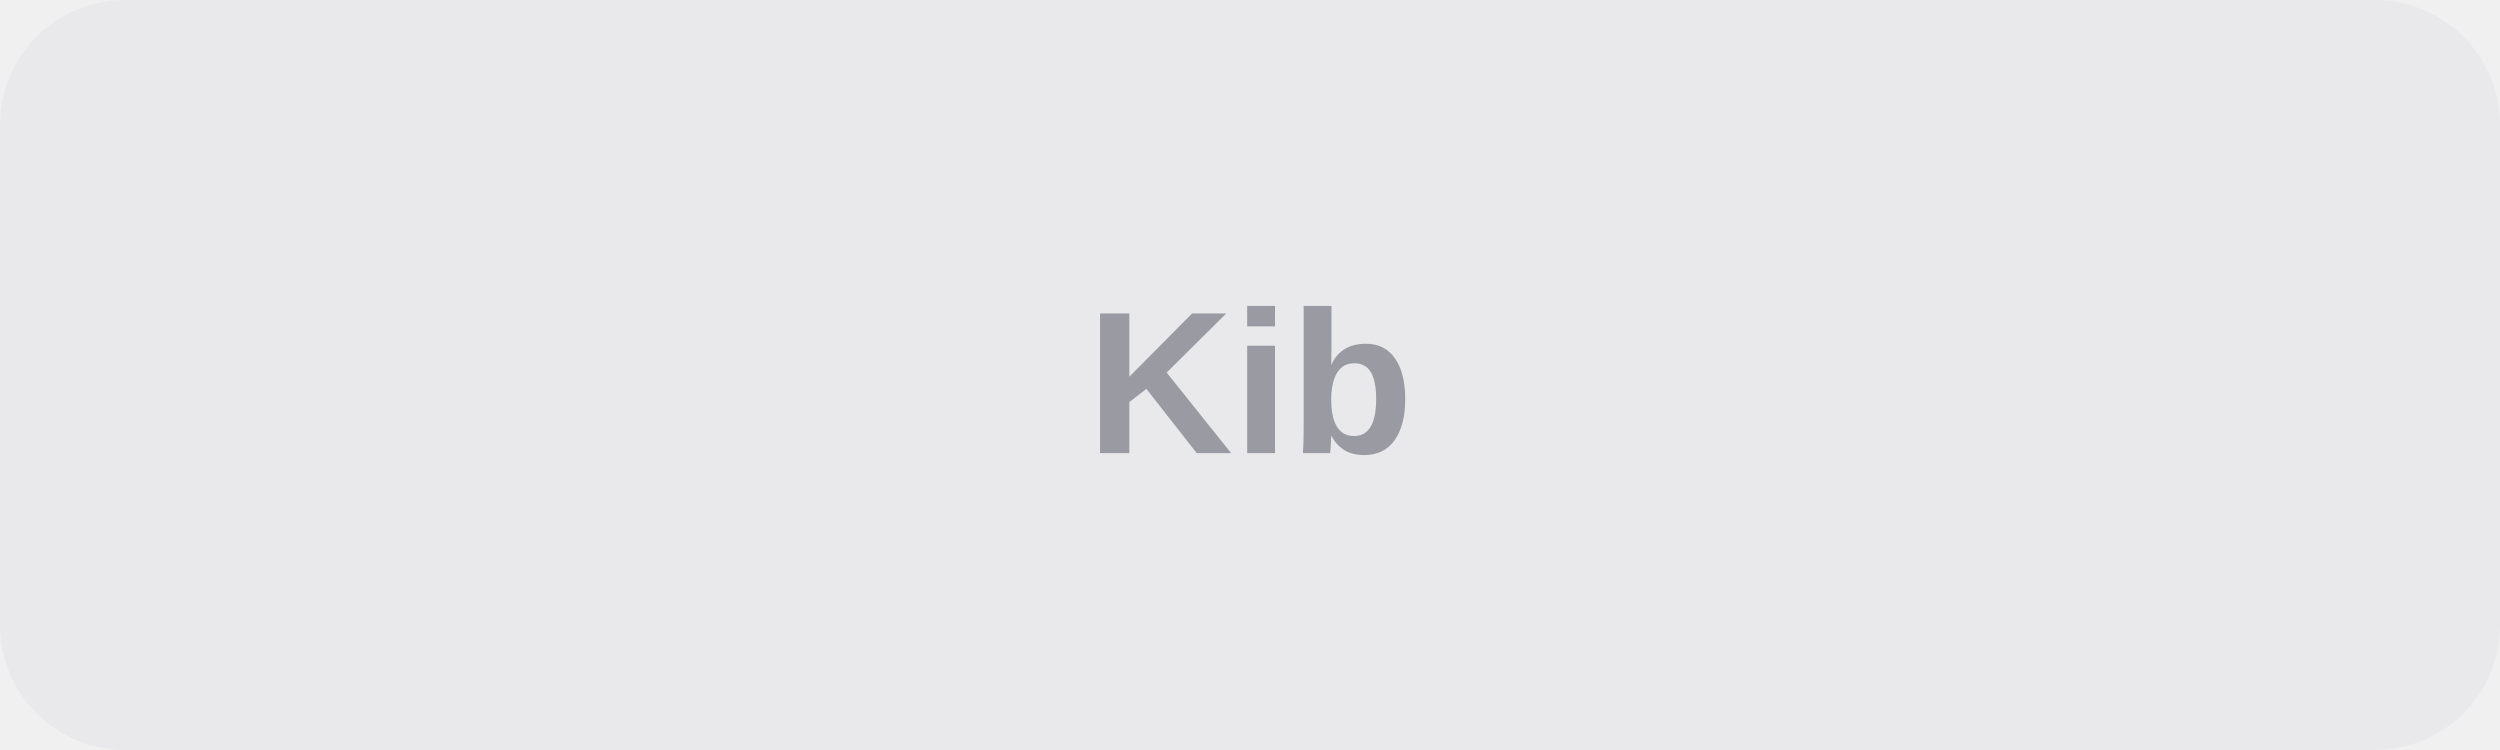
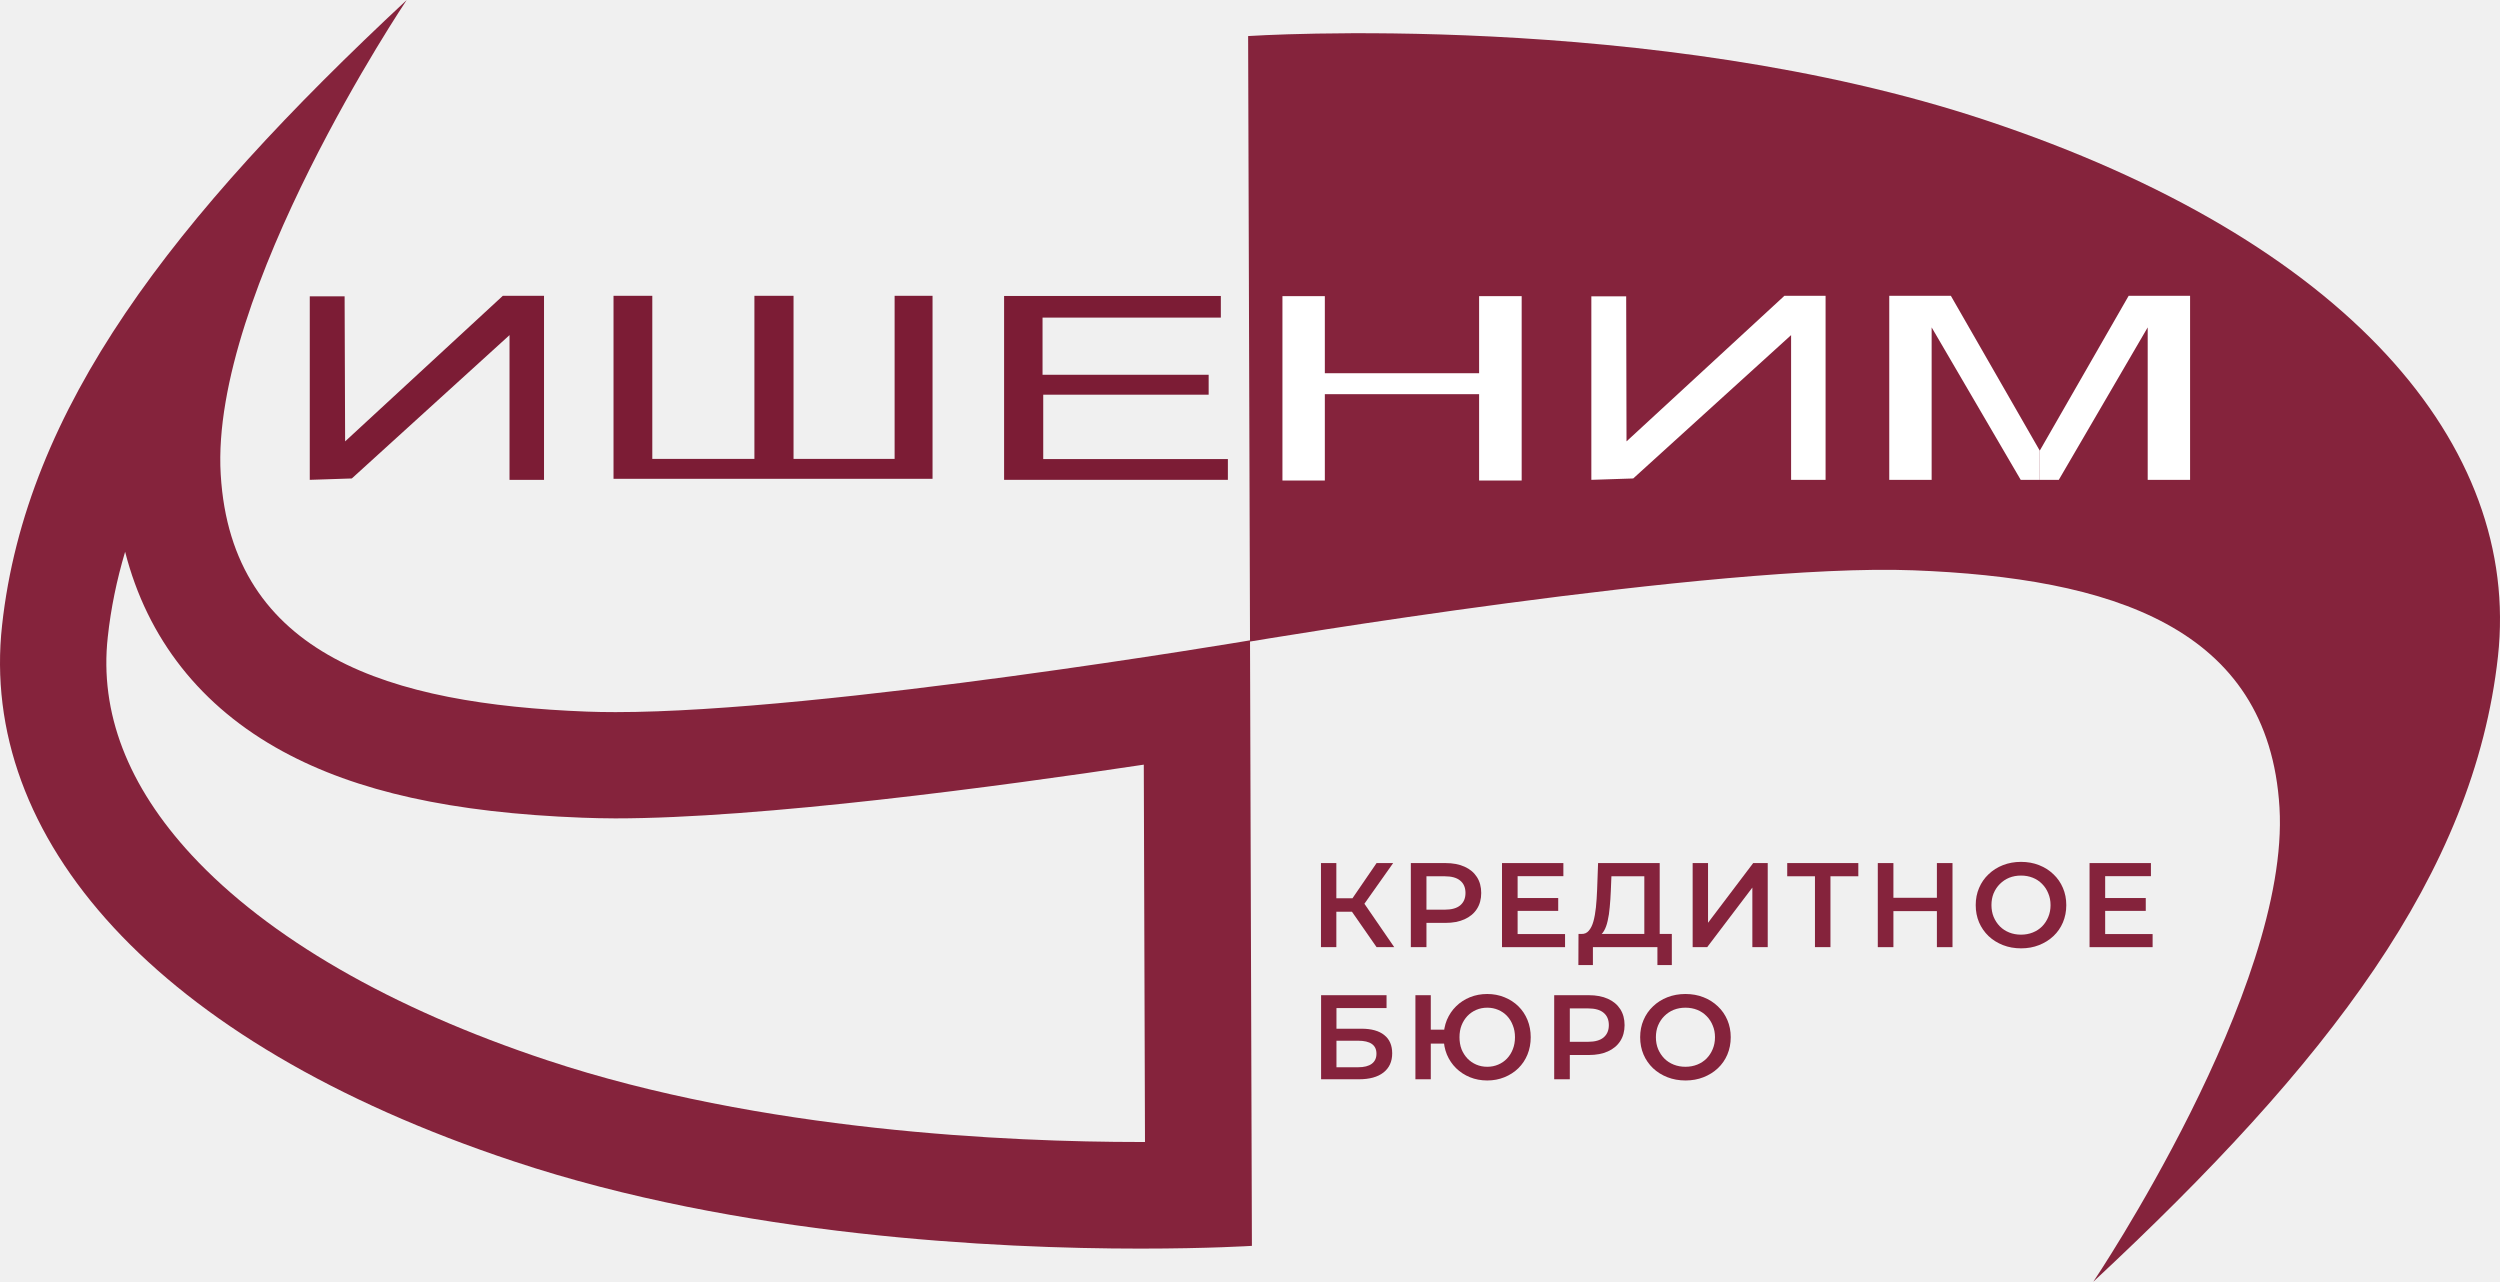
- <svg xmlns="http://www.w3.org/2000/svg" viewBox="0 0 160 48" role="img" aria-label="Kib logo placeholder">
-   <rect width="160" height="48" rx="8" fill="#e9e9ec" />
-   <text x="80" y="29" font-family="Arial, sans-serif" font-size="13" font-weight="600" fill="#9a9aa3" text-anchor="middle">Kib</text>
- </svg>
+ <svg xmlns="http://www.w3.org/2000/svg" width="1457" height="747" viewBox="0 0 1457 747" fill="none">\n' +
+                           '<path d="M727.408 21.012C727.408 21.012 962.84 5.403 1157.47 70.138C1368.19 140.175 1469.31 259.739 1455.81 382.605C1441.8 509.373 1356.59 619.732 1219.97 747C1219.97 747 1334.79 576.309 1328.49 470.652C1322.19 364.996 1229.78 336.781 1115.16 332.378C1000.54 327.976 728.508 373.9 728.508 373.9L727.408 21.012Z" fill="#85233C" />\n' +
+                           '<path d="M72.92 321.572C85.822 372.199 117.126 412.021 164.833 437.935C207.938 461.347 263.346 473.654 339.356 476.555C345.357 476.755 351.858 476.955 358.559 476.955C443.57 476.955 582.189 458.345 666.6 445.639L667.3 665.556C666.3 665.556 665.4 665.556 664.4 665.556C588.89 665.556 443.67 659.353 318.953 617.931C227.741 587.715 156.131 546.293 111.725 498.367C74.421 458.045 57.918 415.222 62.819 371.199C64.619 354.49 68.02 338.081 72.92 321.572ZM237.042 0C100.424 127.368 15.113 237.727 1.211 364.395C-12.391 487.361 88.722 606.925 299.551 676.862C430.868 720.586 580.888 727.69 664.5 727.69C704.705 727.69 729.608 726.089 729.608 726.089L728.508 373.2C728.508 373.2 480.975 415.022 358.759 415.022C352.858 415.022 347.157 414.922 341.956 414.722C227.341 410.32 134.829 382.105 128.628 276.448C122.327 170.691 237.042 0 237.042 0Z" fill="#85233C" />\n' +
+                           '<path d="M200.838 172.693H180.535V279.65L205.038 278.85L296.951 195.305V279.65H317.053V172.393H293.05L201.138 257.238L200.838 172.693Z" fill="#7C1C35" />\n' +
+                           '<path d="M357.559 172.393H380.162V267.443H439.67V172.393H462.473V267.443H521.381V172.393H543.484V279.05H357.559V172.393Z" fill="#7C1C35" />\n' +
+                           '<path d="M585.189 172.492V279.65H715.607V267.543H607.993V230.023H704.405V218.417H607.592V185.099H711.506V172.492H585.189Z" fill="#7C1C35" />\n' +
+                           '<path d="M947.736 172.693H927.434V279.65L951.837 278.85L1043.85 195.305V279.65H1063.95V172.393H1039.95L947.936 257.238L947.736 172.693Z" fill="white" />\n' +
+                           '<path d="M886.829 172.492V280.05H862.026V229.723H772.113V280.05H747.41V172.592H772.113V217.516H862.026V172.592H886.829V280.15" fill="white" />\n' +
+                           '<path d="M1188.77 262.641L1136.96 172.393H1101.06V279.65H1125.76V190.802L1177.67 279.65H1188.77" fill="white" />\n' +
+                           '<path d="M1188.77 279.65H1199.87L1251.68 190.802V279.65H1276.38V172.393H1240.58L1188.77 262.641" fill="white" />\n' +
+                           '<path d="M802.269 552L785.679 528.13L793.029 523.58L812.559 552H802.269ZM769.859 552V503H778.819V552H769.859ZM776.089 531.35V523.51H792.609V531.35H776.089ZM793.869 528.55L785.539 527.43L802.269 503H811.929L793.869 528.55Z" fill="#85233C" />\n' +
+                           '<path d="M822.236 552V503H842.396C846.736 503 850.446 503.7 853.526 505.1C856.653 506.5 859.056 508.506 860.736 511.12C862.416 513.733 863.256 516.836 863.256 520.43C863.256 524.023 862.416 527.126 860.736 529.74C859.056 532.353 856.653 534.36 853.526 535.76C850.446 537.16 846.736 537.86 842.396 537.86H827.276L831.336 533.59V552H822.236ZM831.336 534.57L827.276 530.16H841.976C845.99 530.16 849 529.32 851.006 527.64C853.06 525.913 854.086 523.51 854.086 520.43C854.086 517.303 853.06 514.9 851.006 513.22C849 511.54 845.99 510.7 841.976 510.7H827.276L831.336 506.22V534.57Z" fill="#85233C" />\n' +
+                           '<path d="M883.765 523.37H908.125V530.86H883.765V523.37ZM884.465 544.37H912.115V552H875.365V503H911.135V510.63H884.465V544.37Z" fill="#85233C" />\n' +
+                           '<path d="M958.31 547.8V510.7H939.13L938.78 519.38C938.64 522.646 938.43 525.75 938.15 528.69C937.916 531.583 937.52 534.22 936.96 536.6C936.446 538.98 935.723 540.963 934.79 542.55C933.856 544.136 932.713 545.186 931.36 545.7L921.56 544.3C923.333 544.393 924.78 543.786 925.9 542.48C927.066 541.173 927.976 539.353 928.63 537.02C929.283 534.686 929.773 531.956 930.1 528.83C930.426 525.656 930.66 522.226 930.8 518.54L931.36 503H967.27V547.8H958.31ZM919.88 562.43L919.95 544.3H974.34V562.43H965.94V552H928.35V562.43H919.88Z" fill="#85233C" />\n' +
+                           '<path d="M986.478 552V503H995.438V537.79L1021.76 503H1030.23V552H1021.27V517.28L994.948 552H986.478Z" fill="#85233C" />\n' +
+                           '<path d="M1057.76 552V508.46L1059.93 510.7H1041.59V503H1083.03V510.7H1064.69L1066.79 508.46V552H1057.76Z" fill="#85233C" />\n' +
+                           '<path d="M1128.82 503H1137.92V552H1128.82V503ZM1103.48 552H1094.38V503H1103.48V552ZM1129.52 531H1102.7V523.23H1129.52V531Z" fill="#85233C" />\n' +
+                           '<path d="M1177.91 552.7C1174.08 552.7 1170.56 552.07 1167.34 550.81C1164.12 549.55 1161.32 547.8 1158.94 545.56C1156.56 543.273 1154.72 540.613 1153.41 537.58C1152.1 534.5 1151.45 531.14 1151.45 527.5C1151.45 523.86 1152.1 520.523 1153.41 517.49C1154.72 514.41 1156.56 511.75 1158.94 509.51C1161.32 507.223 1164.12 505.45 1167.34 504.19C1170.56 502.93 1174.06 502.3 1177.84 502.3C1181.67 502.3 1185.17 502.93 1188.34 504.19C1191.56 505.45 1194.36 507.223 1196.74 509.51C1199.12 511.75 1200.96 514.41 1202.27 517.49C1203.58 520.523 1204.23 523.86 1204.23 527.5C1204.23 531.14 1203.58 534.5 1202.27 537.58C1200.96 540.66 1199.12 543.32 1196.74 545.56C1194.36 547.8 1191.56 549.55 1188.34 550.81C1185.17 552.07 1181.69 552.7 1177.91 552.7ZM1177.84 544.72C1180.31 544.72 1182.6 544.3 1184.7 543.46C1186.8 542.62 1188.62 541.43 1190.16 539.89C1191.7 538.303 1192.89 536.483 1193.73 534.43C1194.62 532.33 1195.06 530.02 1195.06 527.5C1195.06 524.98 1194.62 522.693 1193.73 520.64C1192.89 518.54 1191.7 516.72 1190.16 515.18C1188.62 513.593 1186.8 512.38 1184.7 511.54C1182.6 510.7 1180.31 510.28 1177.84 510.28C1175.37 510.28 1173.08 510.7 1170.98 511.54C1168.93 512.38 1167.11 513.593 1165.52 515.18C1163.98 516.72 1162.77 518.54 1161.88 520.64C1161.04 522.693 1160.62 524.98 1160.62 527.5C1160.62 529.973 1161.04 532.26 1161.88 534.36C1162.77 536.46 1163.98 538.303 1165.52 539.89C1167.06 541.43 1168.88 542.62 1170.98 543.46C1173.08 544.3 1175.37 544.72 1177.84 544.72Z" fill="#85233C" />\n' +
+                           '<path d="M1226.19 523.37H1250.55V530.86H1226.19V523.37ZM1226.89 544.37H1254.54V552H1217.79V503H1253.56V510.63H1226.89V544.37Z" fill="#85233C" />\n' +
+                           '<path d="M769.929 629V580H808.079V587.49H778.889V599.53H793.379C799.259 599.53 803.716 600.766 806.749 603.24C809.829 605.666 811.369 609.213 811.369 613.88C811.369 618.686 809.666 622.42 806.259 625.08C802.899 627.693 798.139 629 791.979 629H769.929ZM778.889 622H791.489C794.989 622 797.649 621.323 799.469 619.97C801.289 618.616 802.199 616.656 802.199 614.09C802.199 609.05 798.629 606.53 791.489 606.53H778.889V622Z" fill="#85233C" />\n' +
+                           '<path d="M824.904 629V580H833.864V600.09H846.534V608.21H833.864V629H824.904ZM866.764 629.7C863.124 629.7 859.764 629.07 856.684 627.81C853.604 626.55 850.921 624.8 848.634 622.56C846.347 620.32 844.551 617.66 843.244 614.58C841.984 611.5 841.354 608.14 841.354 604.5C841.354 600.86 841.984 597.5 843.244 594.42C844.551 591.34 846.347 588.68 848.634 586.44C850.921 584.2 853.604 582.45 856.684 581.19C859.764 579.93 863.124 579.3 866.764 579.3C870.357 579.3 873.694 579.93 876.774 581.19C879.901 582.45 882.607 584.2 884.894 586.44C887.181 588.68 888.954 591.34 890.214 594.42C891.474 597.5 892.104 600.86 892.104 604.5C892.104 608.14 891.474 611.5 890.214 614.58C888.954 617.66 887.181 620.32 884.894 622.56C882.607 624.8 879.901 626.55 876.774 627.81C873.694 629.07 870.357 629.7 866.764 629.7ZM866.764 621.72C869.051 621.72 871.174 621.3 873.134 620.46C875.141 619.62 876.867 618.43 878.314 616.89C879.761 615.35 880.881 613.553 881.674 611.5C882.514 609.4 882.934 607.066 882.934 604.5C882.934 601.933 882.514 599.623 881.674 597.57C880.881 595.47 879.761 593.65 878.314 592.11C876.867 590.57 875.141 589.38 873.134 588.54C871.174 587.7 869.051 587.28 866.764 587.28C864.477 587.28 862.354 587.7 860.394 588.54C858.434 589.38 856.707 590.57 855.214 592.11C853.767 593.65 852.624 595.47 851.784 597.57C850.991 599.623 850.594 601.933 850.594 604.5C850.594 607.066 850.991 609.4 851.784 611.5C852.624 613.553 853.767 615.35 855.214 616.89C856.707 618.43 858.434 619.62 860.394 620.46C862.354 621.3 864.477 621.72 866.764 621.72Z" fill="#85233C" />\n' +
+                           '<path d="M905.785 629V580H925.945C930.285 580 933.995 580.7 937.075 582.1C940.202 583.5 942.605 585.506 944.285 588.12C945.965 590.733 946.805 593.836 946.805 597.43C946.805 601.023 945.965 604.126 944.285 606.74C942.605 609.353 940.202 611.36 937.075 612.76C933.995 614.16 930.285 614.86 925.945 614.86H910.825L914.885 610.59V629H905.785ZM914.885 611.57L910.825 607.16H925.525C929.538 607.16 932.548 606.32 934.555 604.64C936.608 602.913 937.635 600.51 937.635 597.43C937.635 594.303 936.608 591.9 934.555 590.22C932.548 588.54 929.538 587.7 925.525 587.7H910.825L914.885 583.22V611.57Z" fill="#85233C" />\n' +
+                           '<path d="M982.348 629.7C978.521 629.7 974.998 629.07 971.778 627.81C968.558 626.55 965.758 624.8 963.378 622.56C960.998 620.273 959.154 617.613 957.848 614.58C956.541 611.5 955.888 608.14 955.888 604.5C955.888 600.86 956.541 597.523 957.848 594.49C959.154 591.41 960.998 588.75 963.378 586.51C965.758 584.223 968.558 582.45 971.778 581.19C974.998 579.93 978.498 579.3 982.278 579.3C986.104 579.3 989.604 579.93 992.778 581.19C995.998 582.45 998.798 584.223 1001.18 586.51C1003.56 588.75 1005.4 591.41 1006.71 594.49C1008.01 597.523 1008.67 600.86 1008.67 604.5C1008.67 608.14 1008.01 611.5 1006.71 614.58C1005.4 617.66 1003.56 620.32 1001.18 622.56C998.798 624.8 995.998 626.55 992.778 627.81C989.604 629.07 986.128 629.7 982.348 629.7ZM982.278 621.72C984.751 621.72 987.038 621.3 989.138 620.46C991.238 619.62 993.058 618.43 994.598 616.89C996.138 615.303 997.328 613.483 998.168 611.43C999.054 609.33 999.498 607.02 999.498 604.5C999.498 601.98 999.054 599.693 998.168 597.64C997.328 595.54 996.138 593.72 994.598 592.18C993.058 590.593 991.238 589.38 989.138 588.54C987.038 587.7 984.751 587.28 982.278 587.28C979.804 587.28 977.518 587.7 975.418 588.54C973.364 589.38 971.544 590.593 969.958 592.18C968.418 593.72 967.204 595.54 966.318 597.64C965.478 599.693 965.058 601.98 965.058 604.5C965.058 606.973 965.478 609.26 966.318 611.36C967.204 613.46 968.418 615.303 969.958 616.89C971.498 618.43 973.318 619.62 975.418 620.46C977.518 621.3 979.804 621.72 982.278 621.72Z" fill="#85233C" />\n' +
+                           '</svg>
